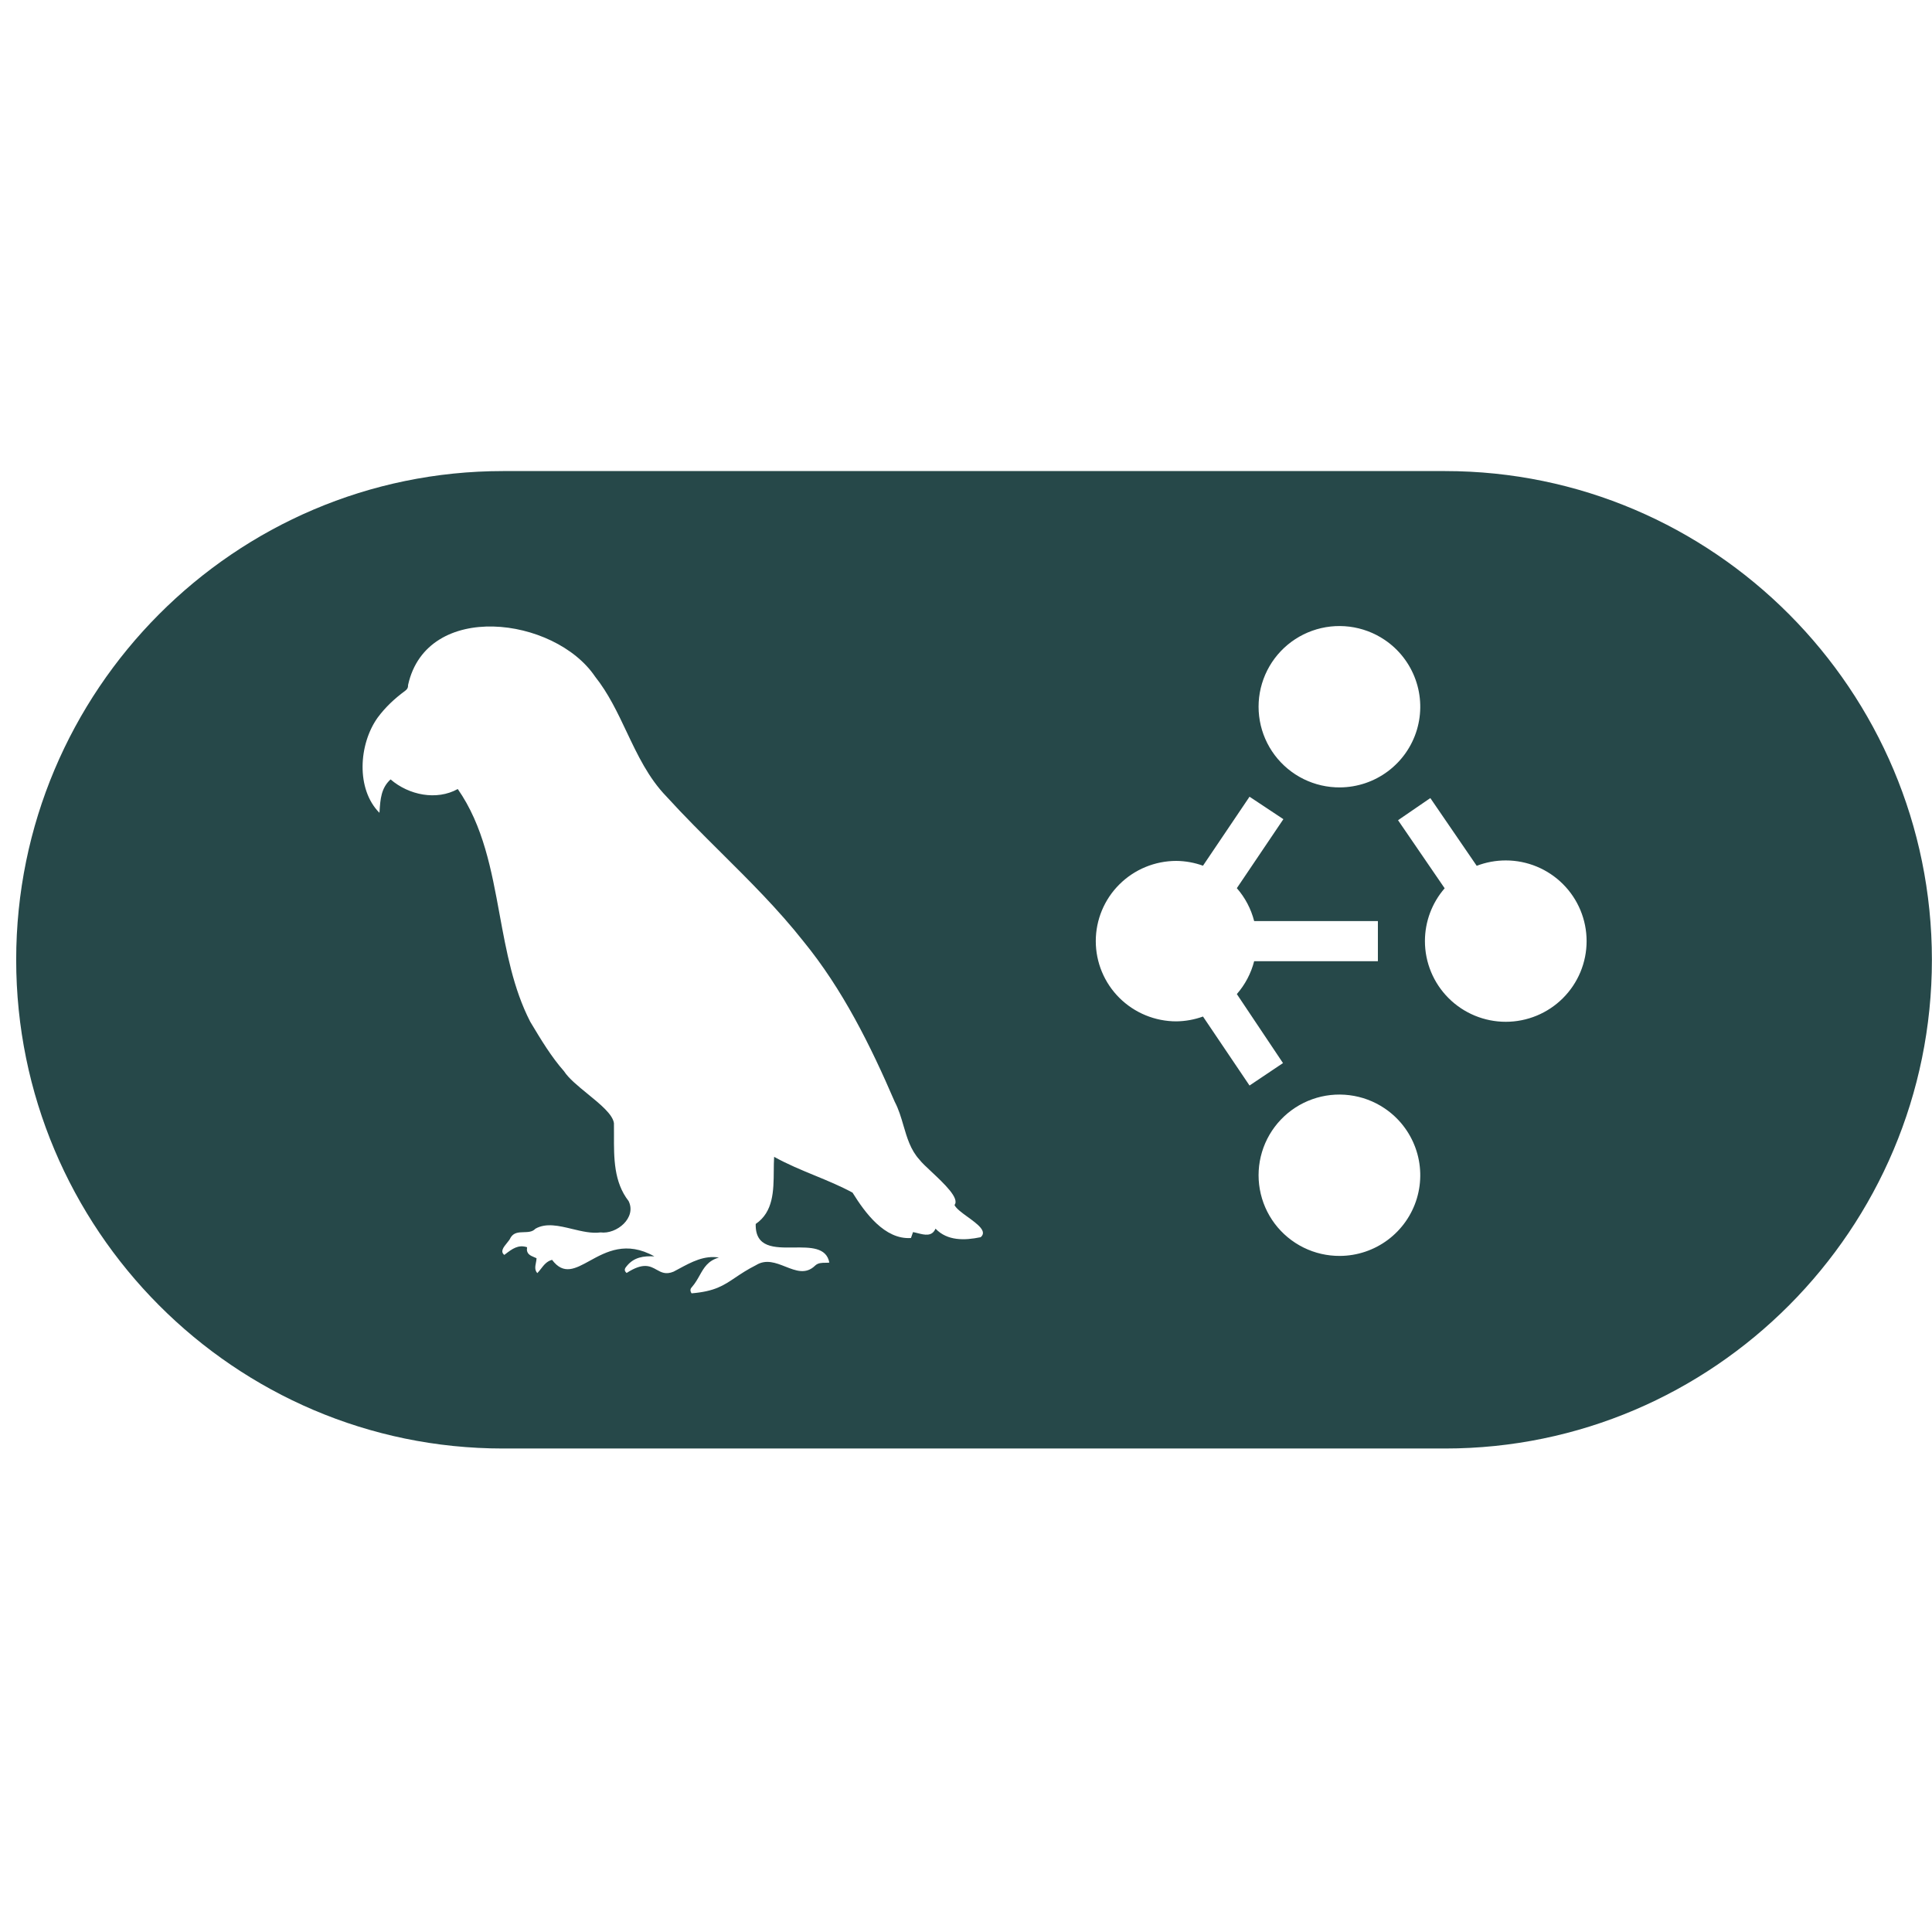
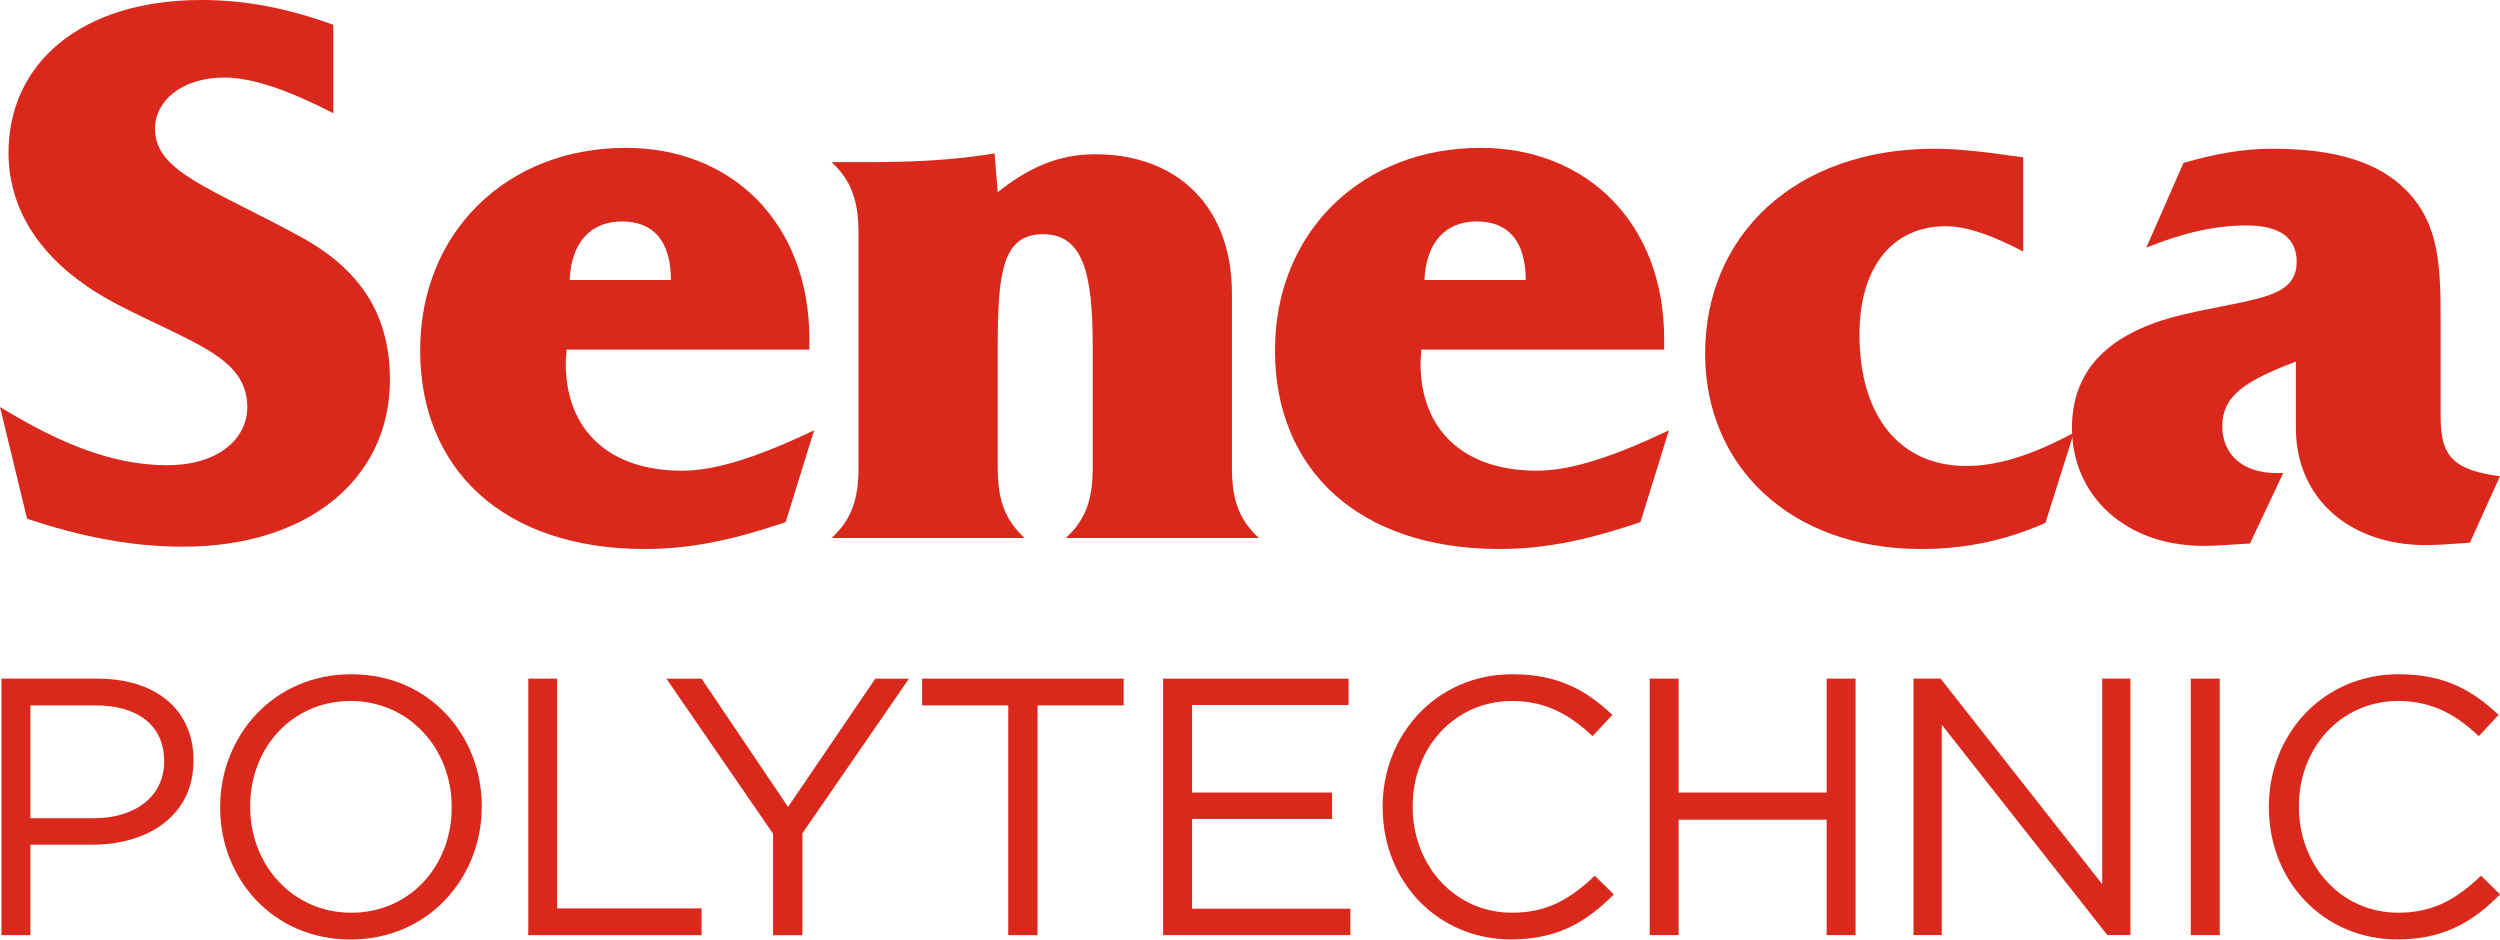
- <svg xmlns="http://www.w3.org/2000/svg" fill="none" aria-hidden="true" role="img" class="iconify iconify--logos" width="32" height="32" preserveAspectRatio="xMidYMid meet" viewBox="0 0 98 51">
-   <path fillRule="evenodd" clipRule="evenodd" d="M25.514 0.395H73.301C86.918 0.395 97.995 11.515 97.995 25.185C97.995 38.854 86.918 49.975 73.301 49.975H25.514C11.898 49.975 0.821 38.854 0.821 25.185C0.821 11.515 11.898 0.395 25.514 0.395ZM47.454 38.823C48.054 39.454 48.942 39.423 49.729 39.259L49.737 39.263C50.102 38.966 49.583 38.59 49.087 38.23C48.79 38.015 48.501 37.805 48.416 37.623C48.691 37.288 47.879 36.528 47.248 35.936C46.982 35.688 46.749 35.469 46.64 35.324C46.191 34.834 46.01 34.216 45.828 33.595C45.708 33.183 45.587 32.769 45.386 32.389C44.152 29.522 42.738 26.677 40.755 24.25C39.481 22.636 38.027 21.191 36.572 19.746C35.635 18.814 34.697 17.882 33.807 16.904C32.891 15.959 32.34 14.793 31.787 13.626C31.325 12.649 30.862 11.67 30.184 10.818C28.132 7.779 21.651 6.949 20.7 11.243C20.704 11.375 20.661 11.461 20.544 11.547C20.019 11.932 19.551 12.369 19.158 12.899C18.196 14.243 18.048 16.523 19.247 17.73C19.249 17.705 19.251 17.679 19.253 17.653C19.293 17.043 19.33 16.473 19.812 16.035C20.739 16.834 22.145 17.119 23.22 16.523C24.516 18.383 24.929 20.631 25.343 22.887C25.689 24.767 26.035 26.651 26.893 28.321C26.911 28.351 26.929 28.381 26.946 28.41C27.451 29.251 27.964 30.105 28.611 30.839C28.846 31.203 29.329 31.597 29.81 31.989C30.446 32.508 31.081 33.025 31.142 33.473C31.145 33.668 31.145 33.865 31.144 34.064C31.139 35.239 31.133 36.457 31.886 37.424C32.303 38.27 31.283 39.119 30.461 39.014C30.01 39.076 29.518 38.957 29.029 38.84C28.36 38.678 27.698 38.518 27.158 38.827C27.006 38.991 26.789 38.996 26.57 39.002C26.311 39.009 26.05 39.016 25.896 39.286C25.864 39.367 25.79 39.458 25.713 39.552C25.544 39.759 25.361 39.984 25.581 40.155C25.6 40.141 25.62 40.126 25.639 40.111C25.972 39.857 26.288 39.615 26.737 39.766C26.678 40.097 26.892 40.186 27.106 40.275C27.143 40.291 27.18 40.306 27.216 40.323C27.214 40.4 27.199 40.478 27.184 40.555C27.148 40.739 27.113 40.92 27.255 41.079C27.323 41.01 27.383 40.932 27.443 40.855C27.59 40.665 27.738 40.474 28.003 40.405C28.587 41.185 29.175 40.861 29.913 40.454C30.746 39.996 31.769 39.432 33.191 40.229C32.646 40.202 32.159 40.268 31.793 40.72C31.703 40.822 31.625 40.939 31.785 41.071C32.627 40.526 32.977 40.722 33.306 40.906C33.544 41.039 33.772 41.167 34.165 41.005C34.258 40.956 34.351 40.906 34.444 40.856C35.076 40.515 35.717 40.169 36.467 40.288C35.907 40.45 35.707 40.805 35.49 41.193C35.382 41.385 35.27 41.584 35.108 41.773C35.022 41.858 34.983 41.959 35.08 42.104C36.254 42.006 36.697 41.709 37.296 41.306C37.582 41.114 37.903 40.899 38.356 40.67C38.857 40.361 39.357 40.559 39.843 40.75C40.369 40.957 40.877 41.157 41.347 40.697C41.496 40.557 41.682 40.555 41.867 40.554C41.935 40.553 42.002 40.552 42.068 40.545C41.922 39.761 41.096 39.77 40.258 39.779C39.289 39.79 38.303 39.801 38.333 38.585C39.233 37.97 39.241 36.902 39.249 35.893C39.251 35.649 39.253 35.409 39.267 35.179C39.93 35.549 40.63 35.838 41.326 36.125C41.981 36.395 42.632 36.663 43.244 36.995C43.883 38.024 44.88 39.388 46.208 39.298C46.243 39.193 46.274 39.103 46.313 38.998C46.39 39.011 46.471 39.032 46.553 39.053C46.901 39.141 47.275 39.236 47.454 38.823ZM73.48 27.131C74.249 27.899 75.292 28.33 76.38 28.33C77.467 28.33 78.51 27.899 79.279 27.131C80.048 26.364 80.48 25.323 80.48 24.238C80.48 23.152 80.048 22.111 79.279 21.344C78.51 20.576 77.467 20.145 76.38 20.145C75.871 20.145 75.372 20.239 74.906 20.418L72.553 16.982L70.915 18.105L73.28 21.558C72.636 22.299 72.279 23.25 72.279 24.238C72.279 25.323 72.711 26.364 73.48 27.131ZM66.121 16.016C66.697 16.3 67.331 16.446 67.973 16.441C68.849 16.434 69.7 16.148 70.401 15.623C71.102 15.099 71.617 14.364 71.869 13.527C72.121 12.689 72.098 11.793 71.802 10.97C71.507 10.146 70.956 9.439 70.228 8.951C69.696 8.594 69.086 8.367 68.449 8.287C67.811 8.208 67.165 8.279 66.56 8.495C65.955 8.711 65.41 9.066 64.968 9.53C64.526 9.995 64.199 10.557 64.014 11.171C63.829 11.784 63.792 12.433 63.904 13.064C64.016 13.695 64.275 14.291 64.66 14.803C65.046 15.316 65.546 15.732 66.121 16.016ZM66.121 39.781C66.697 40.066 67.331 40.211 67.973 40.206C68.849 40.2 69.7 39.913 70.401 39.389C71.102 38.864 71.617 38.129 71.869 37.292C72.121 36.454 72.098 35.558 71.802 34.735C71.507 33.912 70.956 33.205 70.228 32.717C69.696 32.359 69.086 32.132 68.449 32.053C67.811 31.973 67.165 32.044 66.56 32.26C65.955 32.476 65.41 32.831 64.968 33.296C64.526 33.76 64.199 34.322 64.014 34.936C63.829 35.55 63.792 36.198 63.904 36.829C64.016 37.46 64.275 38.056 64.66 38.569C65.046 39.081 65.546 39.497 66.121 39.781ZM69.893 25.256V23.221H63.617C63.459 22.604 63.158 22.032 62.738 21.552L65.099 18.052L63.382 16.913L61.021 20.413C60.588 20.256 60.132 20.174 59.671 20.169C58.587 20.169 57.547 20.597 56.78 21.361C56.013 22.124 55.583 23.159 55.583 24.238C55.583 25.317 56.013 26.352 56.78 27.116C57.547 27.879 58.587 28.308 59.671 28.308C60.132 28.302 60.588 28.22 61.021 28.063L63.382 31.563L65.079 30.424L62.738 26.924C63.158 26.444 63.459 25.872 63.617 25.256H69.893Z" fill="#264849" />
+ <svg xmlns="http://www.w3.org/2000/svg" id="a" viewBox="0 0 460.6 173.1">
+   <defs>
+     <style>.e{fill:#da291c;}</style>
+   </defs>
+   <g id="b">
+     <path class="e" d="m.27,125.03h17.69c10.67,0,17.69,5.67,17.69,14.99v.14c0,10.19-8.51,15.46-18.56,15.46H5.6v16.67H.27v-47.25Zm17.01,25.72c7.83,0,12.96-4.19,12.96-10.4v-.13c0-6.75-5.06-10.26-12.69-10.26H5.6v20.79h11.68Z" />
+     <path class="e" d="m40.56,148.8v-.14c0-13.03,9.79-24.44,24.17-24.44s24.03,11.27,24.03,24.3v.13c0,13.03-9.79,24.44-24.17,24.44s-24.03-11.27-24.03-24.3Zm42.66,0v-.14c0-10.73-7.83-19.51-18.63-19.51s-18.5,8.64-18.5,19.37v.13c0,10.73,7.83,19.51,18.63,19.51s18.5-8.64,18.5-19.37Z" />
+     <path class="e" d="m97.33,125.03h5.33v42.33h26.6v4.93h-31.93v-47.25Z" />
+     <path class="e" d="m142.42,153.59l-19.64-28.55h6.48l15.93,23.63,16.07-23.63h6.21l-19.64,28.49v18.77h-5.4v-18.7Z" />
+     <path class="e" d="m185.75,129.96h-15.86v-4.93h37.13v4.93h-15.86v42.33h-5.4v-42.33Z" />
+     <path class="e" d="m214.3,125.03h34.16v4.86h-28.83v16.13h25.79v4.86h-25.79v16.54h29.16v4.86h-34.5v-47.25Z" />
+     <path class="e" d="m254.73,148.8v-.14c0-13.37,9.99-24.44,23.9-24.44,8.57,0,13.7,3.04,18.43,7.49l-3.65,3.92c-3.98-3.78-8.44-6.48-14.85-6.48-10.46,0-18.29,8.51-18.29,19.37v.13c0,10.94,7.9,19.51,18.29,19.51,6.48,0,10.73-2.5,15.26-6.82l3.51,3.44c-4.93,5-10.33,8.3-18.9,8.3-13.64,0-23.69-10.73-23.69-24.3Z" />
+     <path class="e" d="m303.94,125.03h5.33v20.99h27.27v-20.99h5.33v47.25h-5.33v-21.26h-27.27v21.26h-5.33v-47.25Z" />
+     <path class="e" d="m352.54,125.03h5l29.77,37.87v-37.87h5.2v47.25h-4.25l-30.51-38.75v38.75h-5.2v-47.25Z" />
+     <path class="e" d="m403.63,125.03h5.33v47.25h-5.33v-47.25Z" />
+     <path class="e" d="m418.01,148.8v-.14c0-13.37,9.99-24.44,23.9-24.44,8.57,0,13.7,3.04,18.43,7.49l-3.65,3.92c-3.98-3.78-8.44-6.48-14.85-6.48-10.46,0-18.29,8.51-18.29,19.37v.13c0,10.94,7.9,19.51,18.29,19.51,6.48,0,10.73-2.5,15.26-6.82l3.51,3.44c-4.93,5-10.33,8.3-18.9,8.3-13.64,0-23.69-10.73-23.69-24.3Z" />
+   </g>
+   <g id="c">
+     <path class="e" d="m30.85,85.71c9.14,0,14.71-4.71,14.71-10.72,0-9.14-10-11.71-23.56-18.71C8.57,49.42,1.57,39.57,1.57,28.14,1.57,11.72,14.84,0,37.13,0c8.28,0,16,1.57,24.28,4.57v16.28c-8.14-4.14-14.72-6.56-20.14-6.56-7.72,0-12.71,4.28-12.71,9.43,0,8,10.29,10.86,26.99,20,11.14,6.14,16.29,14.57,16.29,26.28,0,18.14-15,30.72-38.13,30.72-9.57,0-18.87-1.86-28.72-5.15L0,74.99c11.28,6.86,20.84,10.72,30.85,10.72" />
+     <path class="e" d="m104.37,64.42c0,.87-.14,1.75-.14,2.48,0,12.52,8.16,19.82,21.42,19.82,6.56,0,14.44-2.76,24.34-7.43l-5.24,16.9c-8.6,2.92-16.76,4.96-25.95,4.96-26.09,0-41.39-14.72-41.39-36.59s16.04-37.32,37.9-37.32c19.39,0,33.81,13.7,33.81,35.28v1.89h-44.75Zm10.21-23.62c-5.69,0-9.33,3.79-9.63,10.79h18.66c0-7.14-3.21-10.79-9.03-10.79" />
+     <path class="e" d="m158.17,86.13v-43.14c0-5.69-1.17-9.62-4.96-13.12h6.71c7.58,0,15.3-.28,23.32-1.6l.58,7.15c5.83-4.67,11.37-7,17.93-7,15.31,0,25.22,9.77,25.22,25.66v32.07c0,5.68,1.17,9.47,4.96,12.97h-35.56c3.79-3.5,4.95-7.29,4.95-12.97v-22.3c0-13.56-1.75-20.7-9.19-20.7s-8.31,7.14-8.31,20.7v22.3c0,5.68,1.17,9.47,4.95,12.97h-35.56c3.79-3.5,4.96-7.29,4.96-12.97" />
+     <path class="e" d="m261.86,64.42c0,.87-.14,1.75-.14,2.48,0,12.52,8.16,19.82,21.42,19.82,6.56,0,14.44-2.76,24.34-7.43l-5.24,16.9c-8.61,2.92-16.77,4.96-25.95,4.96-26.09,0-41.39-14.72-41.39-36.59s16.04-37.32,37.9-37.32c19.39,0,33.81,13.7,33.81,35.28v1.89h-44.75Zm10.21-23.62c-5.69,0-9.33,3.79-9.63,10.79h18.66c0-7.14-3.2-10.79-9.03-10.79" />
+     <path class="e" d="m376.84,96.34c-7.58,3.35-15.02,4.81-22.89,4.81-24.35,0-39.8-15.45-39.8-36,0-21.72,16.47-37.75,42.28-37.75,4.08,0,9.47.58,16.33,1.6v17.35c-5.84-3.06-10.49-4.67-14.28-4.67-9.62,0-15.89,7.29-15.89,19.98,0,15.01,7.44,24.19,19.68,24.19,5.83,0,12.24-2.04,19.82-6.13l-5.24,16.62Z" />
+     <path class="e" d="m409.44,78.55c0,5.11,3.64,8.61,10.06,8.61h1.16l-6.12,12.97c-4.09.29-6.86.44-8.61.44-14.43,0-24.19-9.33-24.19-21.72,0-10.78,6.85-17.63,20.26-20.84,12.82-3.06,21.14-2.77,21.14-9.76,0-4.38-3.06-6.71-9.19-6.71s-11.95,1.45-18.51,4.08l6.84-15.6c5.55-1.6,10.79-2.62,16.33-2.62,11.37,0,19.53,2.33,24.78,7.73,6.12,6.27,6.27,14.14,6.27,24.19v17.49c0,7.58,2.62,9.77,10.93,10.94l-5.53,12.24c-3.79.29-6.41.44-8.16.44-13.99,0-23.91-8.61-23.91-21.58v-12.24c-9.04,3.49-13.56,6.12-13.56,11.95" />
+   </g>
</svg>
